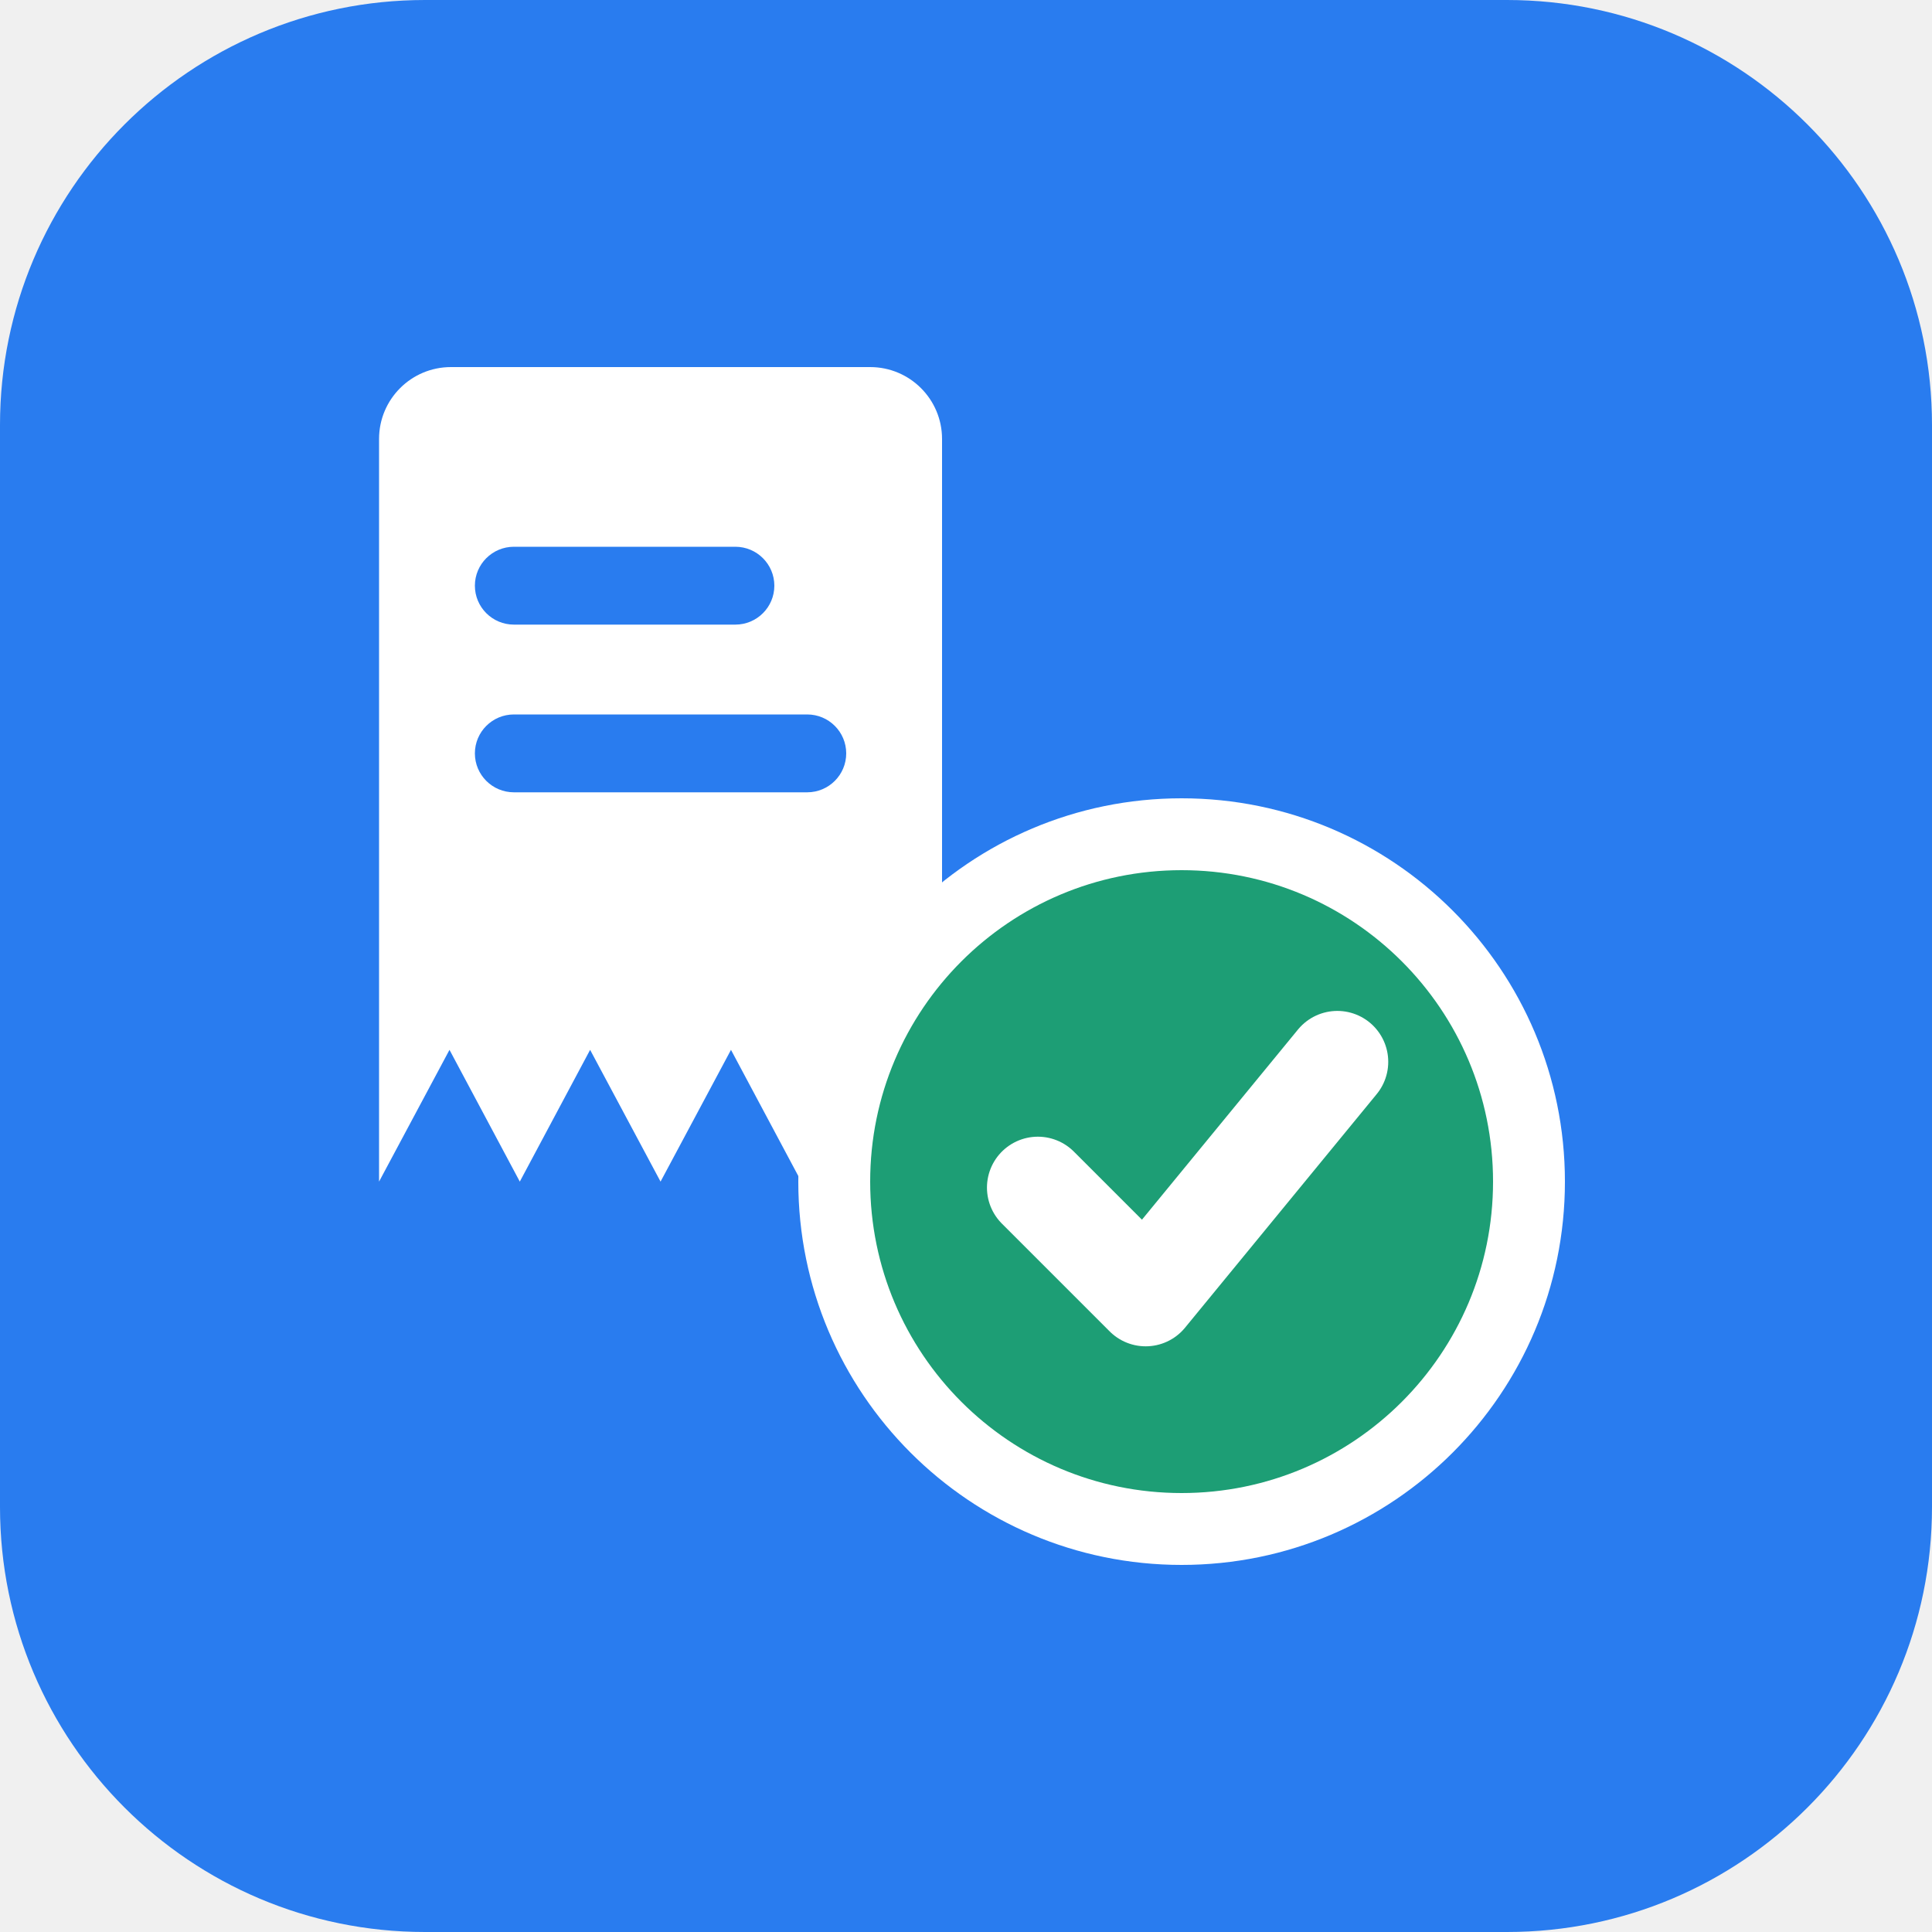
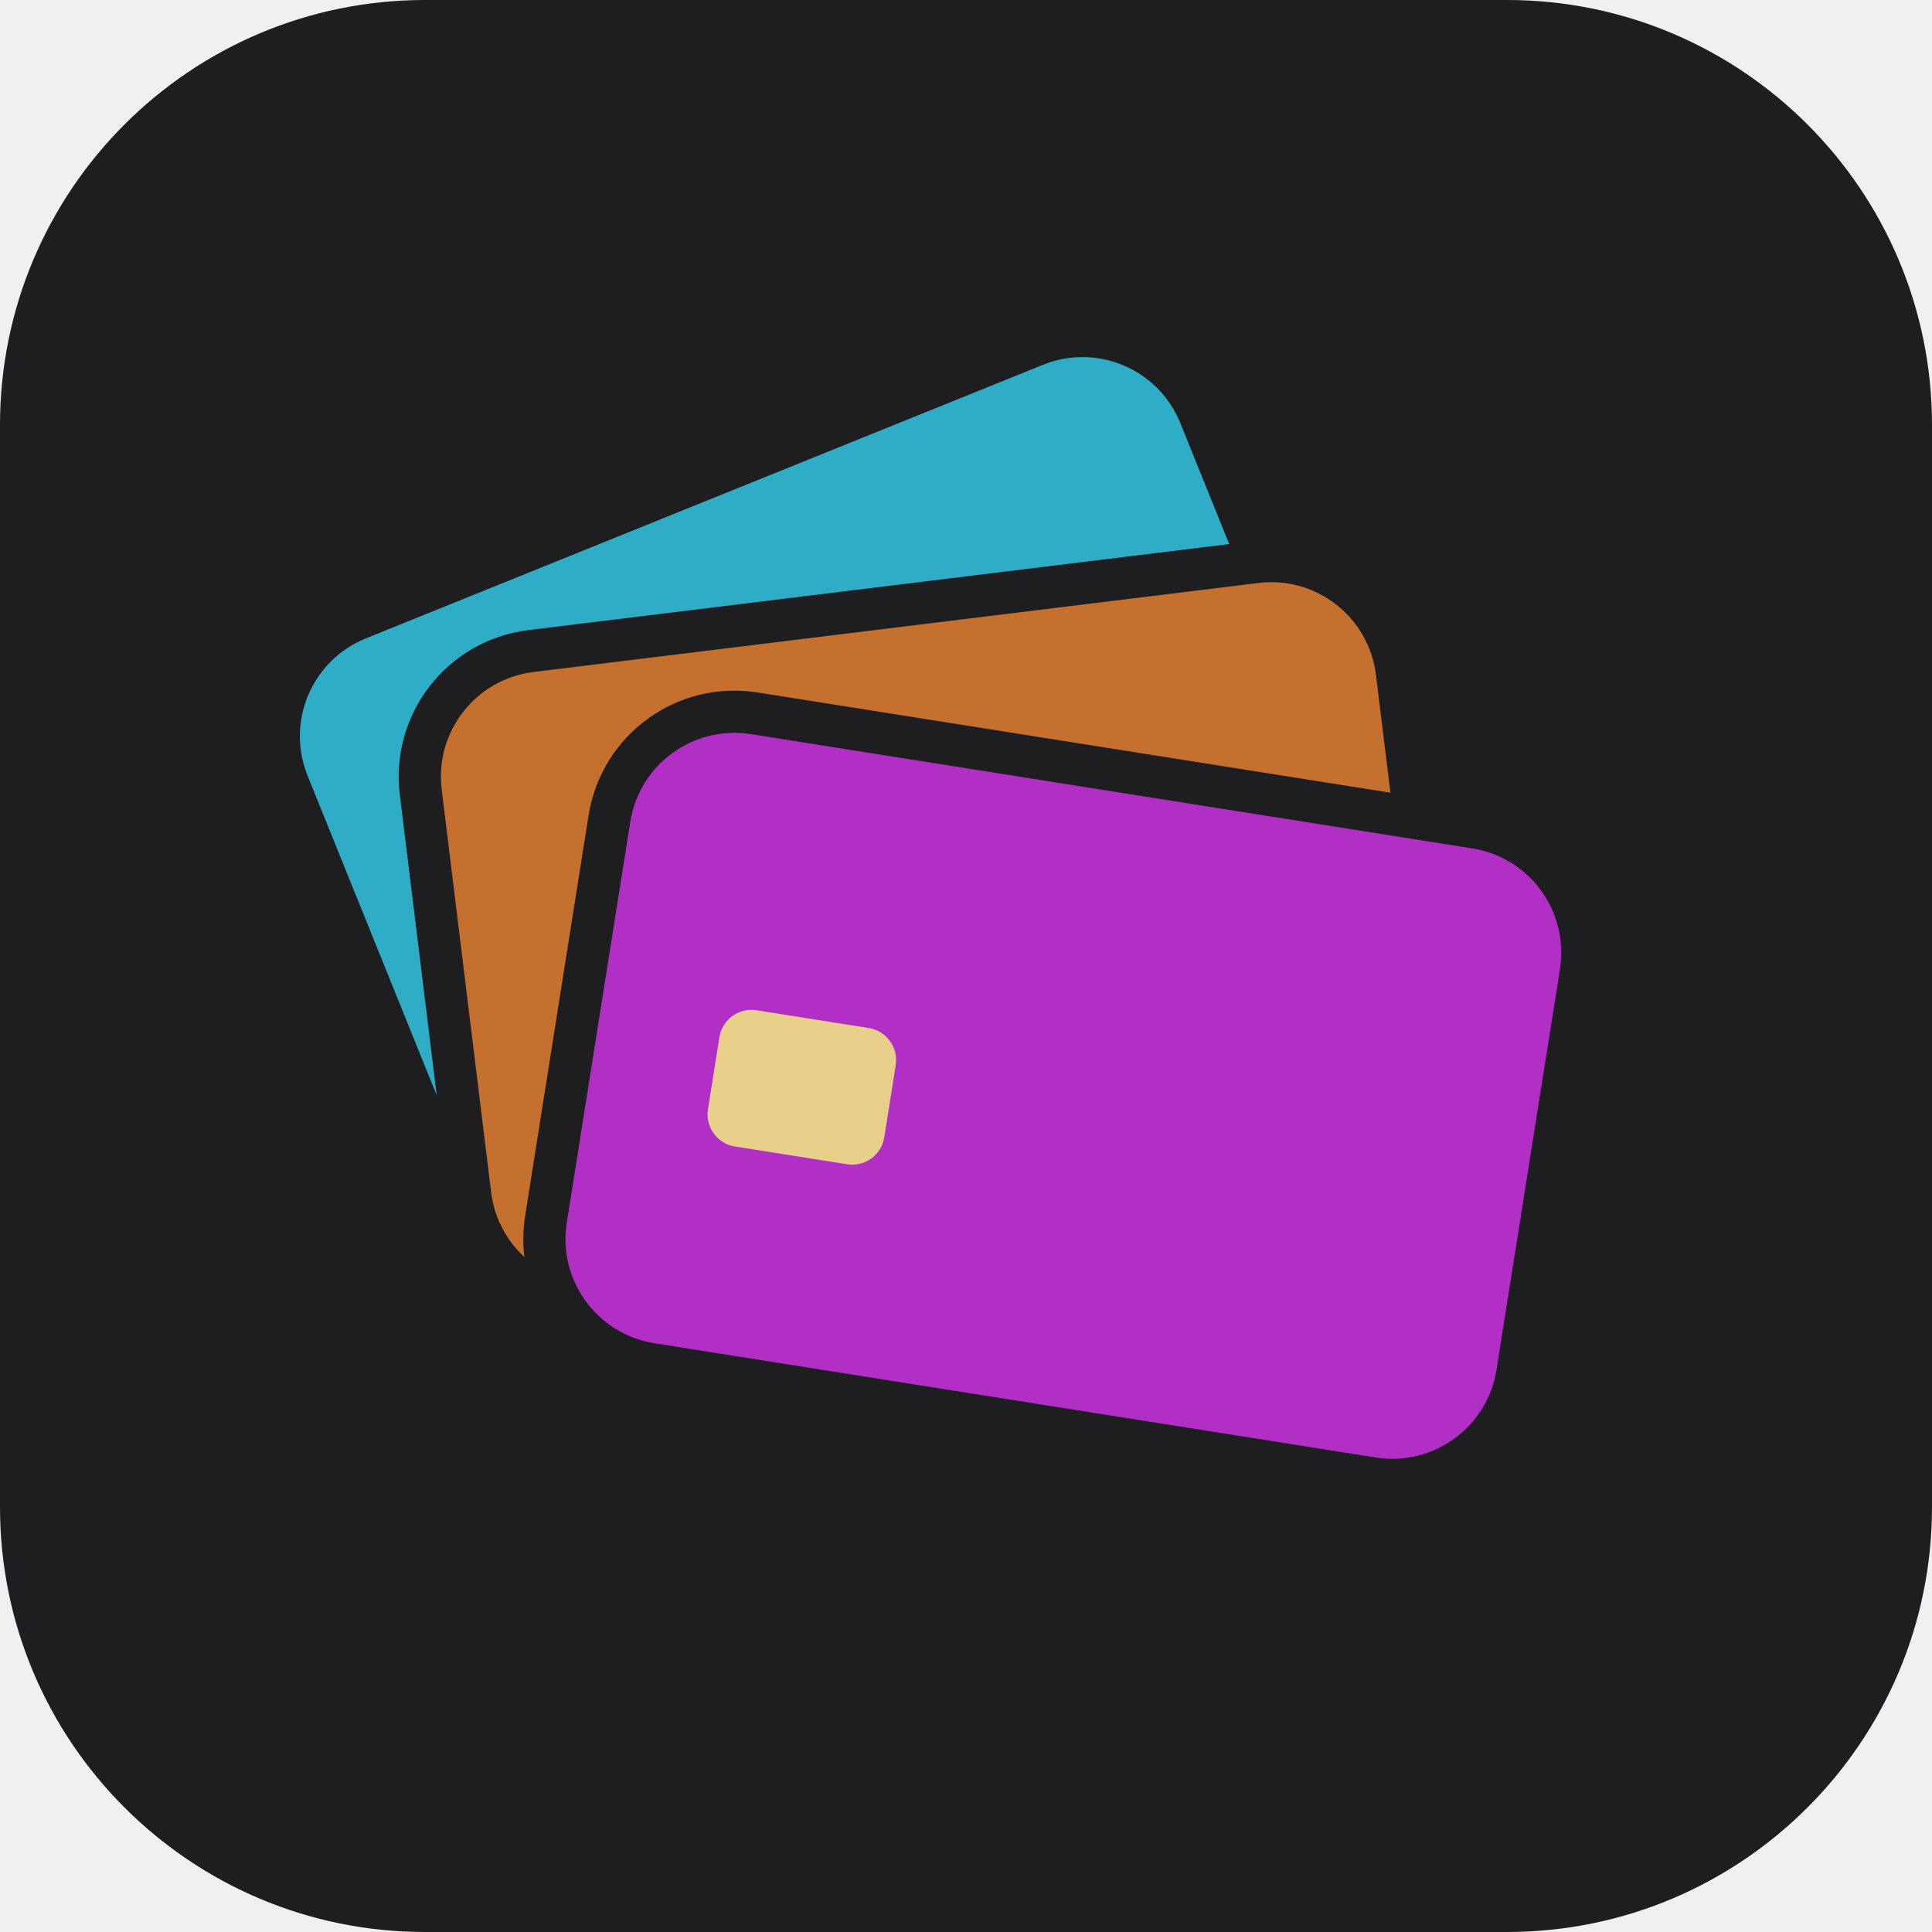
<svg xmlns="http://www.w3.org/2000/svg" viewBox="0 0 100 100" fill="none">
-   <rect width="100" height="100" rx="22" fill="#297CEF" />
-   <g transform="translate(19 19) scale(0.62)">
-     <path d="M7 0H42A6 6 0 0 1 48 6V68L42.12 57L36.25 68L30.38 57L24.5 68L18.62 57L12.75 68L6.88 57L1 68V6A6 6 0 0 1 7 0Z" fill="#FFFFFF" />
+   <rect width="100" height="100" rx="22" fill="#1E1E21" />
+   <g transform="translate(8 8) scale(0.84)">
+     <rect x="9.4" y="17.4" width="63.2" height="43.2" rx="9.1" fill="#1E1E21" transform="rotate(-22 41 39)" />
+     <rect x="12" y="20" width="58" height="38" rx="6.5" fill="#2FADC6" transform="rotate(-22 41 39)" />
+     <rect x="16.4" y="26.4" width="63.2" height="43.2" rx="9.1" fill="#1E1E21" transform="rotate(-7 48 48)" />
+     <rect x="19" y="29" width="58" height="38" rx="6.5" fill="#C6702F" transform="rotate(-7 48 48)" />
+     <rect x="24.4" y="36.4" width="63.2" height="43.2" rx="9.1" fill="#1E1E21" transform="rotate(9 56 58)" />
+     <rect x="27" y="39" width="58" height="38" rx="6.5" fill="#B22FC6" transform="rotate(9 56 58)" />
+     <rect x="34.5" y="55.75" width="11" height="8.5" rx="2" fill="#E9D08A" transform="rotate(9 56 58)" />
  </g>
-   <rect x="24.58" y="28.3" width="15.5" height="4.03" rx="2.02" fill="#297CEF" />
-   <rect x="24.58" y="36.98" width="19.22" height="4.03" rx="2.02" fill="#297CEF" />
-   <circle cx="61.16" cy="61.16" r="19.84" fill="#FFFFFF" />
-   <circle cx="61.16" cy="61.16" r="16.12" fill="#1D9E75" />
-   <path d="M53.72 61.47L59.3 67.05L69.22 54.96" stroke="#FFFFFF" stroke-width="5.27" stroke-linecap="round" stroke-linejoin="round" />
</svg>
